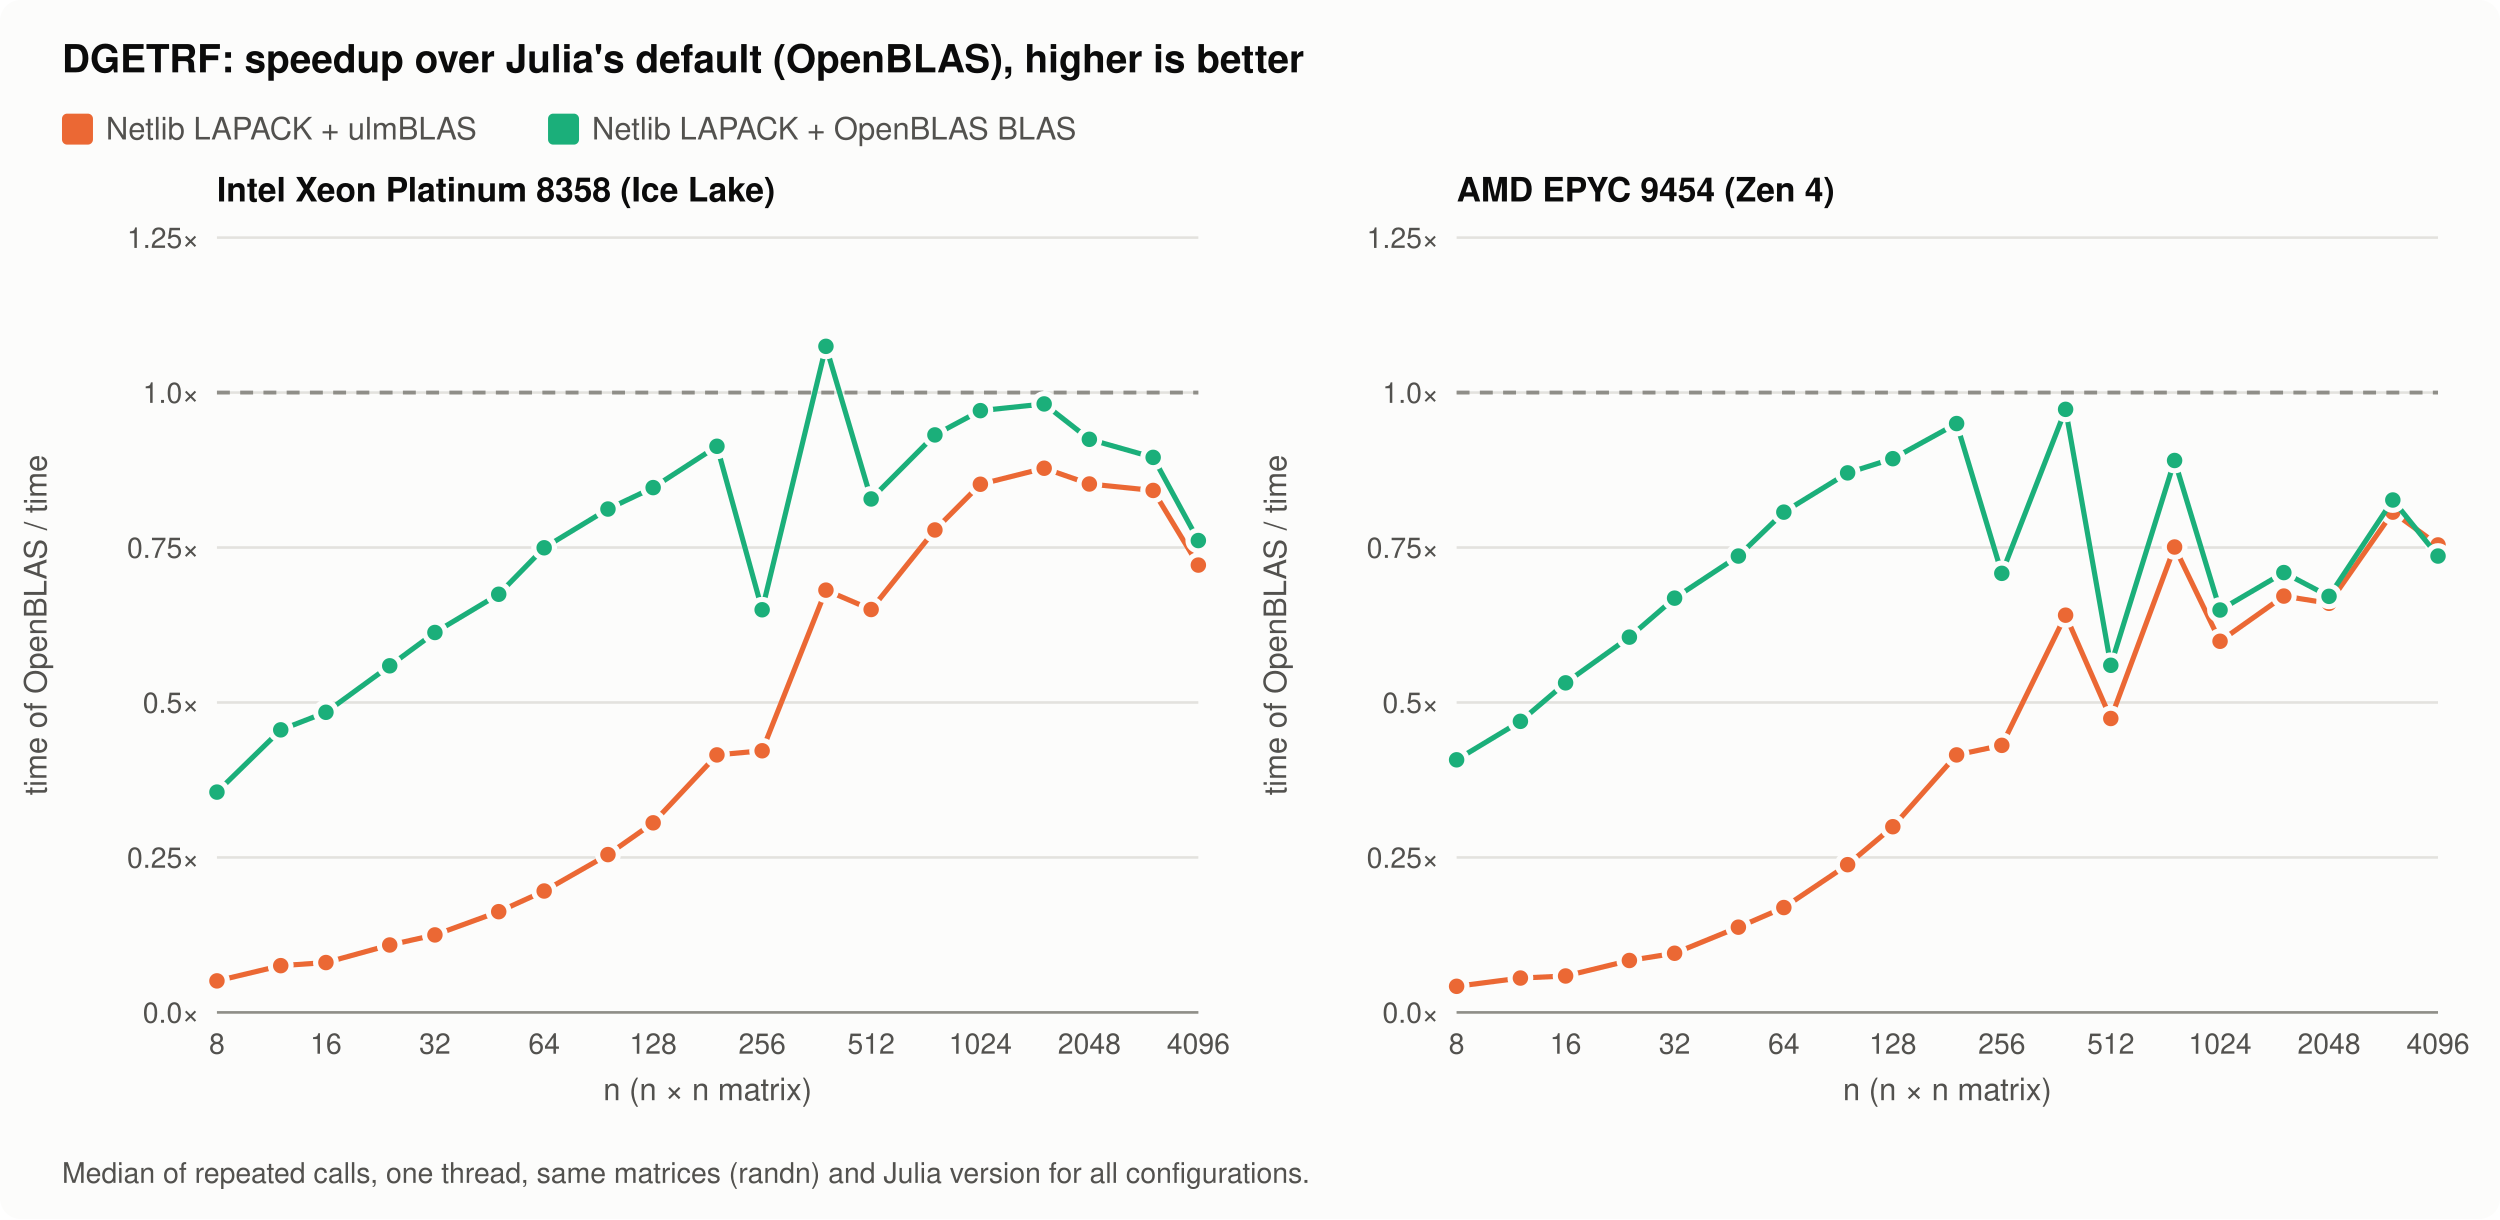
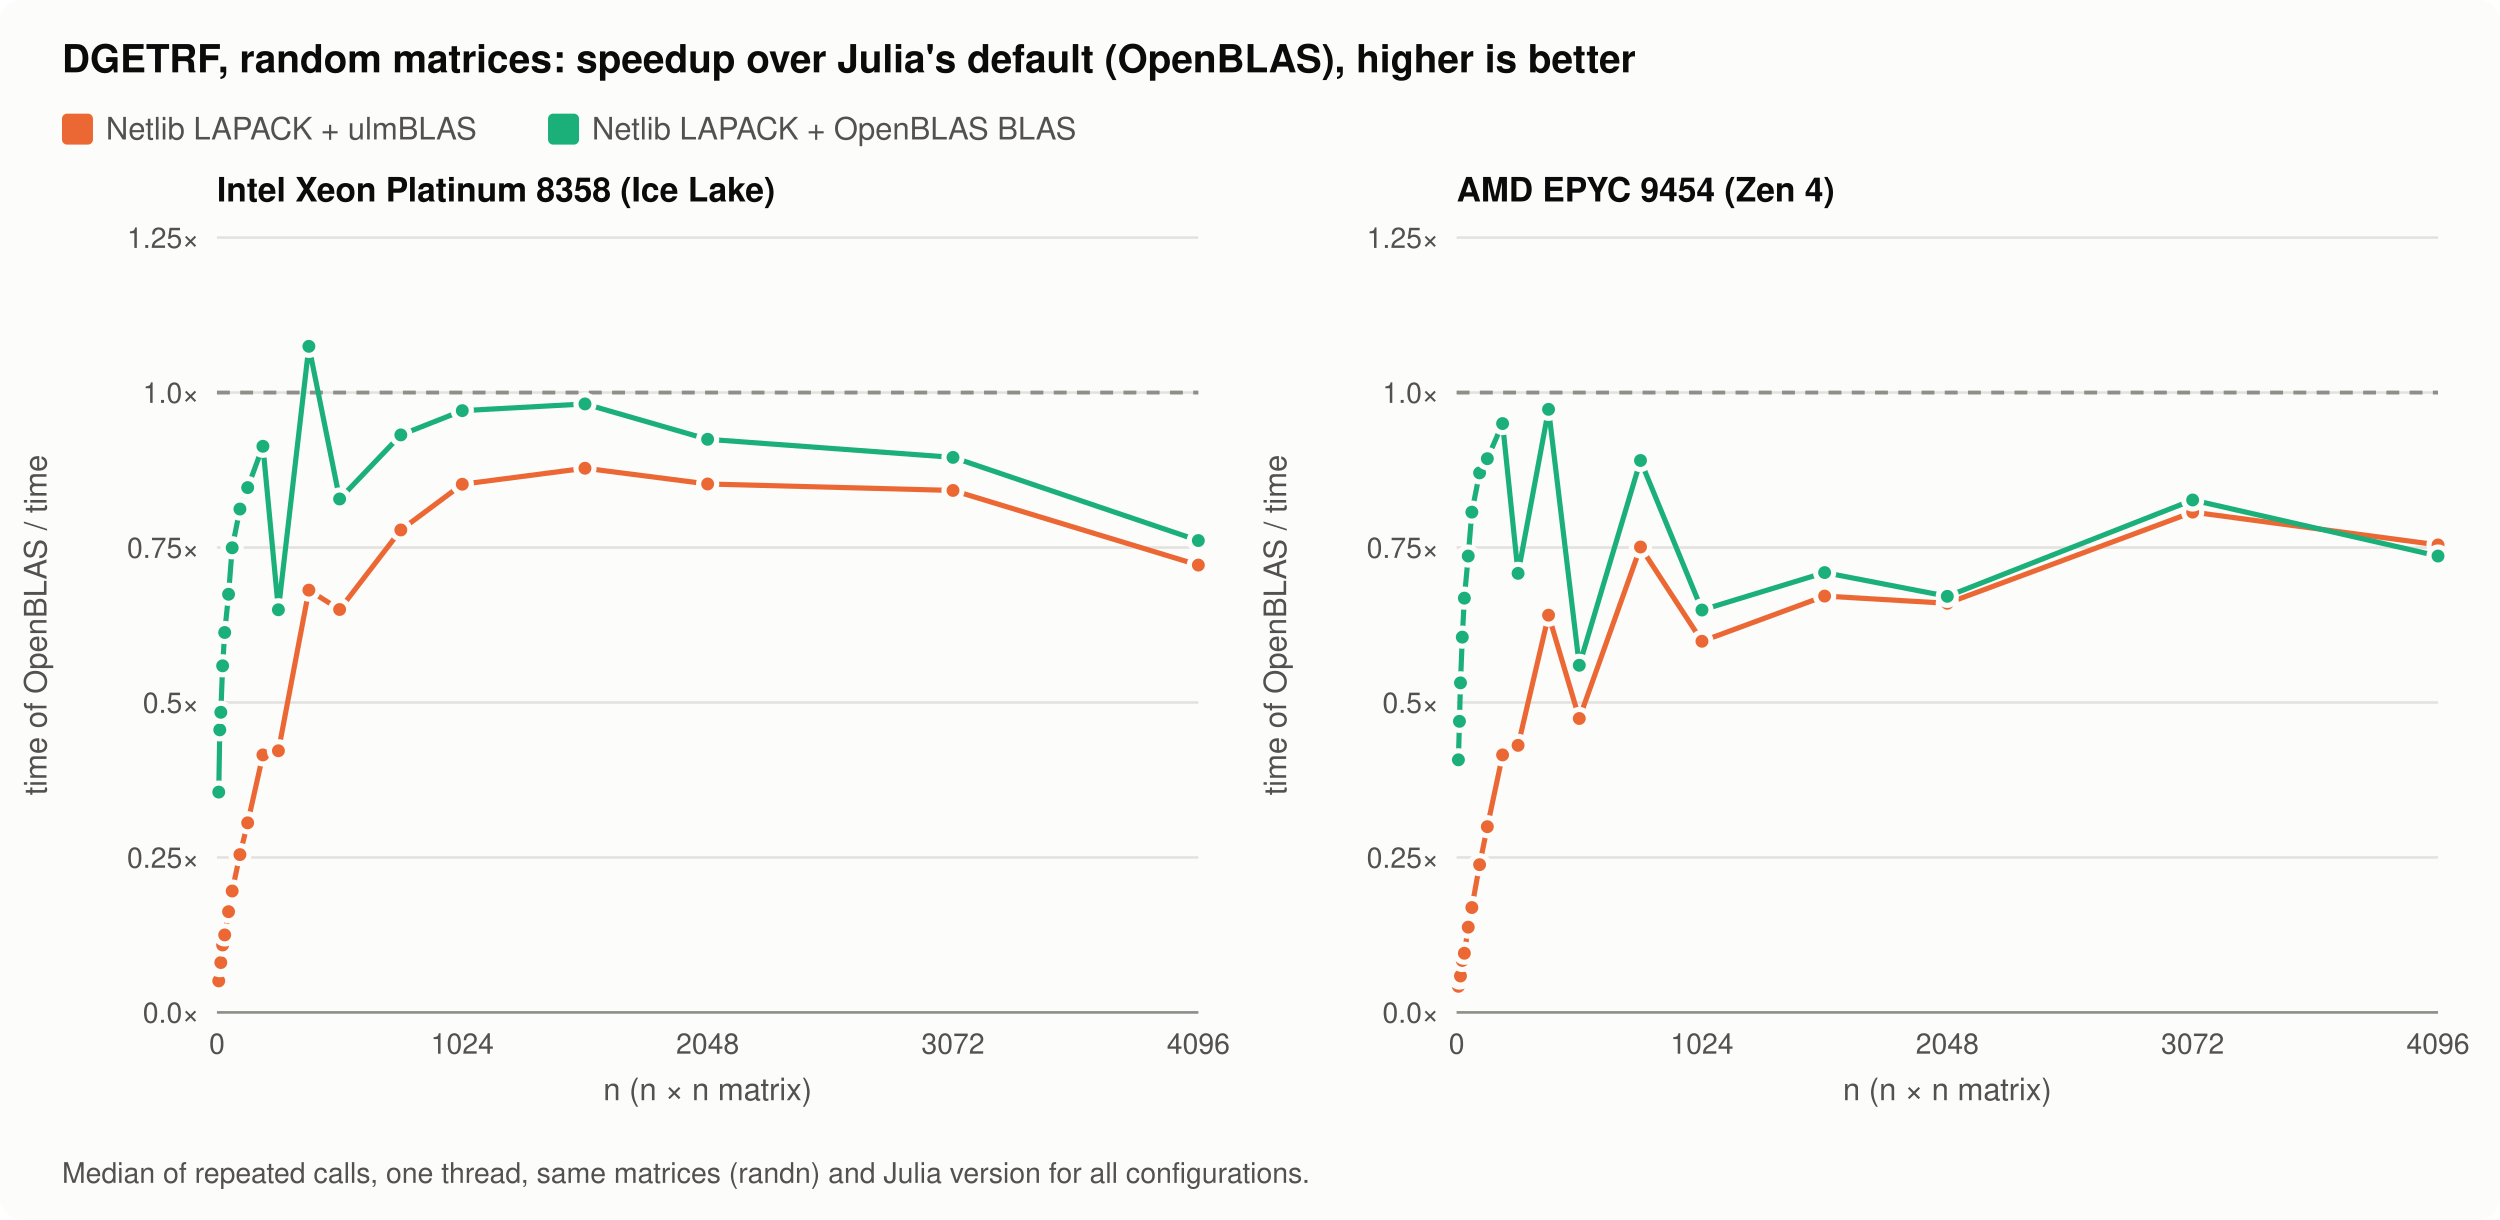
<svg xmlns="http://www.w3.org/2000/svg" width="968" height="472" viewBox="0 0 968 472" font-family="-apple-system, BlinkMacSystemFont, 'Segoe UI', Helvetica, Arial, sans-serif">
  <style>
  .surface { fill: #fcfcfb; } .t1 { fill: #0b0b0b; } .t2 { fill: #52514e; }
  .grid { stroke: #e3e2de; stroke-width: 1; } .axis { stroke: #8f8e88; stroke-width: 1; }
  .ref { stroke: #8f8e88; stroke-width: 1.5; stroke-dasharray: 5 4; }
  .s1 { stroke: #2a78d6; fill: none; stroke-width: 2; } .m1 { fill: #2a78d6; stroke: #fcfcfb; stroke-width: 2; } .k1 { fill: #2a78d6; }
  .s2 { stroke: #eb6834; fill: none; stroke-width: 2; } .m2 { fill: #eb6834; stroke: #fcfcfb; stroke-width: 2; } .k2 { fill: #eb6834; }
  .s3 { stroke: #1baf7a; fill: none; stroke-width: 2; } .m3 { fill: #1baf7a; stroke: #fcfcfb; stroke-width: 2; } .k3 { fill: #1baf7a; }
  @media (prefers-color-scheme: dark) {
    .surface { fill: #1a1a19; } .t1 { fill: #f0efec; } .t2 { fill: #c3c2b7; }
    .grid { stroke: #34332f; } .axis, .ref { stroke: #6b6a65; }
    .s1 { stroke: #3987e5; } .m1 { fill: #3987e5; stroke: #1a1a19; } .k1 { fill: #3987e5; }
    .s2 { stroke: #d95926; } .m2 { fill: #d95926; stroke: #1a1a19; } .k2 { fill: #d95926; }
    .s3 { stroke: #199e70; } .m3 { fill: #199e70; stroke: #1a1a19; } .k3 { fill: #199e70; }
  }
</style>
  <rect class="surface" x="0" y="0" width="968" height="472" rx="8" />
-   <text class="t1" x="24" y="28" font-size="15" font-weight="600">DGETRF: speedup over Julia's default (OpenBLAS), higher is better</text>
+   <text class="t1" x="24" y="28" font-size="15" font-weight="600">DGETRF, random matrices: speedup over Julia's default (OpenBLAS), higher is better</text>
  <rect class="k2" x="24" y="44" width="12" height="12" rx="2" />
  <text class="t2" x="41" y="54" font-size="12">Netlib LAPACK + ulmBLAS</text>
  <rect class="k3" x="212.2" y="44" width="12" height="12" rx="2" />
  <text class="t2" x="229.2" y="54" font-size="12">Netlib LAPACK + OpenBLAS BLAS</text>
  <text class="t1" x="84" y="78" font-size="13" font-weight="600">Intel Xeon Platinum 8358 (Ice Lake)</text>
  <line class="grid" x1="84" x2="464" y1="392.0" y2="392.0" />
  <text class="t2" x="77" y="396.0" font-size="11" text-anchor="end">0.0×</text>
  <line class="grid" x1="84" x2="464" y1="332.0" y2="332.0" />
  <text class="t2" x="77" y="336.0" font-size="11" text-anchor="end">0.25×</text>
  <line class="grid" x1="84" x2="464" y1="272.0" y2="272.0" />
  <text class="t2" x="77" y="276.0" font-size="11" text-anchor="end">0.5×</text>
  <line class="grid" x1="84" x2="464" y1="212.0" y2="212.0" />
  <text class="t2" x="77" y="216.0" font-size="11" text-anchor="end">0.75×</text>
  <line class="grid" x1="84" x2="464" y1="152.0" y2="152.0" />
  <text class="t2" x="77" y="156.0" font-size="11" text-anchor="end">1.0×</text>
  <line class="grid" x1="84" x2="464" y1="92.0" y2="92.0" />
  <text class="t2" x="77" y="96.0" font-size="11" text-anchor="end">1.25×</text>
-   <text class="t2" x="84.0" y="408" font-size="11" text-anchor="middle">8</text>
-   <text class="t2" x="126.2" y="408" font-size="11" text-anchor="middle">16</text>
-   <text class="t2" x="168.4" y="408" font-size="11" text-anchor="middle">32</text>
-   <text class="t2" x="210.7" y="408" font-size="11" text-anchor="middle">64</text>
-   <text class="t2" x="252.9" y="408" font-size="11" text-anchor="middle">128</text>
-   <text class="t2" x="295.1" y="408" font-size="11" text-anchor="middle">256</text>
-   <text class="t2" x="337.3" y="408" font-size="11" text-anchor="middle">512</text>
-   <text class="t2" x="379.6" y="408" font-size="11" text-anchor="middle">1024</text>
-   <text class="t2" x="421.8" y="408" font-size="11" text-anchor="middle">2048</text>
+   <text class="t2" x="84.0" y="408" font-size="11" text-anchor="middle">0</text>
+   <text class="t2" x="179.0" y="408" font-size="11" text-anchor="middle">1024</text>
+   <text class="t2" x="274.0" y="408" font-size="11" text-anchor="middle">2048</text>
+   <text class="t2" x="369.0" y="408" font-size="11" text-anchor="middle">3072</text>
  <text class="t2" x="464.0" y="408" font-size="11" text-anchor="middle">4096</text>
  <line class="axis" x1="84" x2="464" y1="392" y2="392" />
  <text class="t2" x="274.0" y="426" font-size="12" text-anchor="middle">n (n × n matrix)</text>
  <line class="ref" x1="84" x2="464" y1="152.0" y2="152.0" />
-   <path class="s2" d="M84.0 379.8 L108.7 373.9 L126.2 372.7 L150.9 365.9 L168.4 362.0 L193.1 353.0 L210.7 345.0 L235.4 330.9 L252.9 318.6 L277.6 292.3 L295.1 290.7 L319.8 228.5 L337.3 236.0 L362.0 205.2 L379.6 187.5 L404.3 181.3 L421.8 187.4 L446.5 189.9 L464.0 218.8" />
-   <circle class="m2" cx="84.0" cy="379.8" r="4" />
-   <circle class="m2" cx="108.7" cy="373.9" r="4" />
-   <circle class="m2" cx="126.2" cy="372.7" r="4" />
-   <circle class="m2" cx="150.9" cy="365.9" r="4" />
-   <circle class="m2" cx="168.4" cy="362.0" r="4" />
-   <circle class="m2" cx="193.1" cy="353.0" r="4" />
-   <circle class="m2" cx="210.7" cy="345.0" r="4" />
-   <circle class="m2" cx="235.4" cy="330.9" r="4" />
-   <circle class="m2" cx="252.9" cy="318.6" r="4" />
-   <circle class="m2" cx="277.6" cy="292.3" r="4" />
-   <circle class="m2" cx="295.1" cy="290.7" r="4" />
-   <circle class="m2" cx="319.8" cy="228.5" r="4" />
-   <circle class="m2" cx="337.3" cy="236.0" r="4" />
-   <circle class="m2" cx="362.0" cy="205.2" r="4" />
-   <circle class="m2" cx="379.6" cy="187.5" r="4" />
-   <circle class="m2" cx="404.3" cy="181.3" r="4" />
-   <circle class="m2" cx="421.8" cy="187.4" r="4" />
-   <circle class="m2" cx="446.5" cy="189.9" r="4" />
-   <circle class="m2" cx="464.0" cy="218.8" r="4" />
-   <path class="s3" d="M84.0 306.7 L108.7 282.6 L126.2 275.8 L150.9 257.8 L168.4 244.9 L193.1 230.1 L210.7 212.1 L235.4 197.1 L252.9 188.8 L277.6 172.8 L295.1 236.1 L319.8 134.1 L337.3 193.2 L362.0 168.4 L379.6 159.0 L404.3 156.4 L421.8 170.1 L446.5 177.1 L464.0 209.3" />
-   <circle class="m3" cx="84.0" cy="306.7" r="4" />
-   <circle class="m3" cx="108.7" cy="282.6" r="4" />
-   <circle class="m3" cx="126.2" cy="275.8" r="4" />
-   <circle class="m3" cx="150.9" cy="257.8" r="4" />
-   <circle class="m3" cx="168.4" cy="244.9" r="4" />
-   <circle class="m3" cx="193.1" cy="230.1" r="4" />
-   <circle class="m3" cx="210.7" cy="212.1" r="4" />
-   <circle class="m3" cx="235.4" cy="197.1" r="4" />
-   <circle class="m3" cx="252.9" cy="188.8" r="4" />
-   <circle class="m3" cx="277.6" cy="172.8" r="4" />
-   <circle class="m3" cx="295.1" cy="236.1" r="4" />
-   <circle class="m3" cx="319.8" cy="134.1" r="4" />
-   <circle class="m3" cx="337.3" cy="193.2" r="4" />
-   <circle class="m3" cx="362.0" cy="168.4" r="4" />
-   <circle class="m3" cx="379.6" cy="159.0" r="4" />
-   <circle class="m3" cx="404.3" cy="156.4" r="4" />
-   <circle class="m3" cx="421.8" cy="170.1" r="4" />
-   <circle class="m3" cx="446.5" cy="177.1" r="4" />
-   <circle class="m3" cx="464.0" cy="209.3" r="4" />
+   <path class="s2" d="M84.7 379.8 L85.1 373.9 L85.5 372.7 L86.2 365.9 L87.0 362.0 L88.5 353.0 L89.9 345.0 L92.9 330.9 L95.9 318.6 L101.8 292.3 L107.8 290.7 L119.6 228.5 L131.5 236.0 L155.2 205.2 L179.0 187.5 L226.5 181.3 L274.0 187.4 L369.0 189.9 L464.0 218.8" />
+   <circle class="m2" cx="84.7" cy="379.8" r="3.5" />
+   <circle class="m2" cx="85.1" cy="373.9" r="3.5" />
+   <circle class="m2" cx="85.5" cy="372.7" r="3.5" />
+   <circle class="m2" cx="86.2" cy="365.9" r="3.5" />
+   <circle class="m2" cx="87.0" cy="362.0" r="3.5" />
+   <circle class="m2" cx="88.5" cy="353.0" r="3.5" />
+   <circle class="m2" cx="89.9" cy="345.0" r="3.5" />
+   <circle class="m2" cx="92.9" cy="330.9" r="3.5" />
+   <circle class="m2" cx="95.9" cy="318.6" r="3.5" />
+   <circle class="m2" cx="101.8" cy="292.3" r="3.5" />
+   <circle class="m2" cx="107.8" cy="290.7" r="3.5" />
+   <circle class="m2" cx="119.6" cy="228.5" r="3.5" />
+   <circle class="m2" cx="131.5" cy="236.0" r="3.5" />
+   <circle class="m2" cx="155.2" cy="205.2" r="3.5" />
+   <circle class="m2" cx="179.0" cy="187.5" r="3.5" />
+   <circle class="m2" cx="226.5" cy="181.3" r="3.5" />
+   <circle class="m2" cx="274.0" cy="187.4" r="3.5" />
+   <circle class="m2" cx="369.0" cy="189.9" r="3.5" />
+   <circle class="m2" cx="464.0" cy="218.8" r="3.5" />
+   <path class="s3" d="M84.7 306.7 L85.1 282.6 L85.5 275.8 L86.2 257.8 L87.0 244.9 L88.5 230.1 L89.9 212.1 L92.9 197.1 L95.9 188.8 L101.8 172.8 L107.8 236.1 L119.6 134.1 L131.5 193.2 L155.2 168.4 L179.0 159.0 L226.5 156.4 L274.0 170.1 L369.0 177.1 L464.0 209.3" />
+   <circle class="m3" cx="84.7" cy="306.7" r="3.5" />
+   <circle class="m3" cx="85.1" cy="282.6" r="3.5" />
+   <circle class="m3" cx="85.5" cy="275.8" r="3.5" />
+   <circle class="m3" cx="86.2" cy="257.8" r="3.5" />
+   <circle class="m3" cx="87.0" cy="244.9" r="3.5" />
+   <circle class="m3" cx="88.5" cy="230.1" r="3.5" />
+   <circle class="m3" cx="89.9" cy="212.1" r="3.5" />
+   <circle class="m3" cx="92.9" cy="197.1" r="3.5" />
+   <circle class="m3" cx="95.9" cy="188.8" r="3.5" />
+   <circle class="m3" cx="101.8" cy="172.8" r="3.5" />
+   <circle class="m3" cx="107.8" cy="236.1" r="3.5" />
+   <circle class="m3" cx="119.6" cy="134.1" r="3.5" />
+   <circle class="m3" cx="131.5" cy="193.2" r="3.5" />
+   <circle class="m3" cx="155.2" cy="168.4" r="3.5" />
+   <circle class="m3" cx="179.0" cy="159.0" r="3.5" />
+   <circle class="m3" cx="226.5" cy="156.4" r="3.5" />
+   <circle class="m3" cx="274.0" cy="170.1" r="3.5" />
+   <circle class="m3" cx="369.0" cy="177.1" r="3.5" />
+   <circle class="m3" cx="464.0" cy="209.3" r="3.5" />
  <text class="t2" font-size="12" text-anchor="middle" transform="translate(18 242.0) rotate(-90)">time of OpenBLAS / time</text>
  <text class="t1" x="564" y="78" font-size="13" font-weight="600">AMD EPYC 9454 (Zen 4)</text>
  <line class="grid" x1="564" x2="944" y1="392.0" y2="392.0" />
  <text class="t2" x="557" y="396.0" font-size="11" text-anchor="end">0.0×</text>
  <line class="grid" x1="564" x2="944" y1="332.0" y2="332.0" />
  <text class="t2" x="557" y="336.0" font-size="11" text-anchor="end">0.25×</text>
  <line class="grid" x1="564" x2="944" y1="272.0" y2="272.0" />
  <text class="t2" x="557" y="276.0" font-size="11" text-anchor="end">0.5×</text>
  <line class="grid" x1="564" x2="944" y1="212.0" y2="212.0" />
  <text class="t2" x="557" y="216.0" font-size="11" text-anchor="end">0.75×</text>
  <line class="grid" x1="564" x2="944" y1="152.0" y2="152.0" />
  <text class="t2" x="557" y="156.0" font-size="11" text-anchor="end">1.0×</text>
  <line class="grid" x1="564" x2="944" y1="92.0" y2="92.0" />
  <text class="t2" x="557" y="96.0" font-size="11" text-anchor="end">1.25×</text>
-   <text class="t2" x="564.0" y="408" font-size="11" text-anchor="middle">8</text>
-   <text class="t2" x="606.2" y="408" font-size="11" text-anchor="middle">16</text>
-   <text class="t2" x="648.4" y="408" font-size="11" text-anchor="middle">32</text>
-   <text class="t2" x="690.7" y="408" font-size="11" text-anchor="middle">64</text>
-   <text class="t2" x="732.9" y="408" font-size="11" text-anchor="middle">128</text>
-   <text class="t2" x="775.1" y="408" font-size="11" text-anchor="middle">256</text>
-   <text class="t2" x="817.3" y="408" font-size="11" text-anchor="middle">512</text>
-   <text class="t2" x="859.6" y="408" font-size="11" text-anchor="middle">1024</text>
-   <text class="t2" x="901.8" y="408" font-size="11" text-anchor="middle">2048</text>
+   <text class="t2" x="564.0" y="408" font-size="11" text-anchor="middle">0</text>
+   <text class="t2" x="659.0" y="408" font-size="11" text-anchor="middle">1024</text>
+   <text class="t2" x="754.0" y="408" font-size="11" text-anchor="middle">2048</text>
+   <text class="t2" x="849.0" y="408" font-size="11" text-anchor="middle">3072</text>
  <text class="t2" x="944.0" y="408" font-size="11" text-anchor="middle">4096</text>
  <line class="axis" x1="564" x2="944" y1="392" y2="392" />
  <text class="t2" x="754.0" y="426" font-size="12" text-anchor="middle">n (n × n matrix)</text>
  <line class="ref" x1="564" x2="944" y1="152.0" y2="152.0" />
-   <path class="s2" d="M564.0 381.9 L588.7 378.7 L606.2 377.9 L630.9 371.9 L648.4 369.1 L673.1 359.0 L690.7 351.4 L715.4 334.8 L732.9 320.1 L757.6 292.3 L775.1 288.6 L799.8 238.2 L817.3 278.2 L842.0 211.8 L859.6 248.3 L884.3 230.8 L901.8 233.6 L926.5 198.3 L944.0 211.0" />
-   <circle class="m2" cx="564.0" cy="381.9" r="4" />
-   <circle class="m2" cx="588.7" cy="378.7" r="4" />
-   <circle class="m2" cx="606.2" cy="377.9" r="4" />
-   <circle class="m2" cx="630.9" cy="371.9" r="4" />
-   <circle class="m2" cx="648.4" cy="369.1" r="4" />
-   <circle class="m2" cx="673.1" cy="359.0" r="4" />
-   <circle class="m2" cx="690.7" cy="351.4" r="4" />
-   <circle class="m2" cx="715.4" cy="334.8" r="4" />
-   <circle class="m2" cx="732.9" cy="320.1" r="4" />
-   <circle class="m2" cx="757.6" cy="292.3" r="4" />
-   <circle class="m2" cx="775.1" cy="288.6" r="4" />
-   <circle class="m2" cx="799.8" cy="238.2" r="4" />
-   <circle class="m2" cx="817.3" cy="278.2" r="4" />
-   <circle class="m2" cx="842.0" cy="211.8" r="4" />
-   <circle class="m2" cx="859.6" cy="248.3" r="4" />
-   <circle class="m2" cx="884.3" cy="230.8" r="4" />
-   <circle class="m2" cx="901.8" cy="233.6" r="4" />
-   <circle class="m2" cx="926.5" cy="198.3" r="4" />
-   <circle class="m2" cx="944.0" cy="211.0" r="4" />
-   <path class="s3" d="M564.0 294.2 L588.7 279.3 L606.2 264.4 L630.9 246.7 L648.4 231.6 L673.1 215.3 L690.7 198.3 L715.4 183.1 L732.9 177.6 L757.6 164.0 L775.1 222.0 L799.8 158.5 L817.3 257.6 L842.0 178.3 L859.6 236.2 L884.3 221.7 L901.8 230.9 L926.5 193.6 L944.0 215.3" />
-   <circle class="m3" cx="564.0" cy="294.2" r="4" />
-   <circle class="m3" cx="588.7" cy="279.3" r="4" />
-   <circle class="m3" cx="606.2" cy="264.4" r="4" />
-   <circle class="m3" cx="630.9" cy="246.7" r="4" />
-   <circle class="m3" cx="648.4" cy="231.6" r="4" />
-   <circle class="m3" cx="673.1" cy="215.3" r="4" />
-   <circle class="m3" cx="690.7" cy="198.3" r="4" />
-   <circle class="m3" cx="715.4" cy="183.1" r="4" />
-   <circle class="m3" cx="732.9" cy="177.6" r="4" />
-   <circle class="m3" cx="757.6" cy="164.0" r="4" />
-   <circle class="m3" cx="775.1" cy="222.0" r="4" />
-   <circle class="m3" cx="799.8" cy="158.5" r="4" />
-   <circle class="m3" cx="817.3" cy="257.6" r="4" />
-   <circle class="m3" cx="842.0" cy="178.3" r="4" />
-   <circle class="m3" cx="859.6" cy="236.2" r="4" />
-   <circle class="m3" cx="884.3" cy="221.7" r="4" />
-   <circle class="m3" cx="901.8" cy="230.9" r="4" />
-   <circle class="m3" cx="926.5" cy="193.6" r="4" />
-   <circle class="m3" cx="944.0" cy="215.3" r="4" />
+   <path class="s2" d="M564.7 381.9 L565.1 378.7 L565.5 377.9 L566.2 371.9 L567.0 369.1 L568.5 359.0 L569.9 351.4 L572.9 334.8 L575.9 320.1 L581.8 292.3 L587.8 288.6 L599.6 238.2 L611.5 278.2 L635.2 211.8 L659.0 248.3 L706.5 230.8 L754.0 233.6 L849.0 198.3 L944.0 211.0" />
+   <circle class="m2" cx="564.7" cy="381.9" r="3.5" />
+   <circle class="m2" cx="565.1" cy="378.7" r="3.5" />
+   <circle class="m2" cx="565.5" cy="377.9" r="3.5" />
+   <circle class="m2" cx="566.2" cy="371.9" r="3.5" />
+   <circle class="m2" cx="567.0" cy="369.1" r="3.5" />
+   <circle class="m2" cx="568.5" cy="359.0" r="3.5" />
+   <circle class="m2" cx="569.9" cy="351.4" r="3.5" />
+   <circle class="m2" cx="572.9" cy="334.8" r="3.5" />
+   <circle class="m2" cx="575.9" cy="320.1" r="3.5" />
+   <circle class="m2" cx="581.8" cy="292.3" r="3.5" />
+   <circle class="m2" cx="587.8" cy="288.6" r="3.5" />
+   <circle class="m2" cx="599.6" cy="238.2" r="3.5" />
+   <circle class="m2" cx="611.5" cy="278.2" r="3.5" />
+   <circle class="m2" cx="635.2" cy="211.8" r="3.5" />
+   <circle class="m2" cx="659.0" cy="248.3" r="3.5" />
+   <circle class="m2" cx="706.5" cy="230.8" r="3.5" />
+   <circle class="m2" cx="754.0" cy="233.6" r="3.5" />
+   <circle class="m2" cx="849.0" cy="198.3" r="3.5" />
+   <circle class="m2" cx="944.0" cy="211.0" r="3.5" />
+   <path class="s3" d="M564.7 294.2 L565.1 279.3 L565.5 264.4 L566.2 246.7 L567.0 231.6 L568.5 215.3 L569.9 198.3 L572.9 183.1 L575.9 177.6 L581.8 164.0 L587.8 222.0 L599.6 158.5 L611.5 257.6 L635.2 178.3 L659.0 236.2 L706.5 221.7 L754.0 230.9 L849.0 193.6 L944.0 215.3" />
+   <circle class="m3" cx="564.7" cy="294.2" r="3.5" />
+   <circle class="m3" cx="565.1" cy="279.3" r="3.5" />
+   <circle class="m3" cx="565.5" cy="264.4" r="3.5" />
+   <circle class="m3" cx="566.2" cy="246.7" r="3.5" />
+   <circle class="m3" cx="567.0" cy="231.6" r="3.5" />
+   <circle class="m3" cx="568.5" cy="215.3" r="3.5" />
+   <circle class="m3" cx="569.9" cy="198.3" r="3.5" />
+   <circle class="m3" cx="572.9" cy="183.1" r="3.5" />
+   <circle class="m3" cx="575.9" cy="177.6" r="3.5" />
+   <circle class="m3" cx="581.8" cy="164.0" r="3.5" />
+   <circle class="m3" cx="587.8" cy="222.0" r="3.5" />
+   <circle class="m3" cx="599.6" cy="158.5" r="3.5" />
+   <circle class="m3" cx="611.5" cy="257.6" r="3.5" />
+   <circle class="m3" cx="635.2" cy="178.3" r="3.5" />
+   <circle class="m3" cx="659.0" cy="236.2" r="3.5" />
+   <circle class="m3" cx="706.5" cy="221.7" r="3.5" />
+   <circle class="m3" cx="754.0" cy="230.9" r="3.5" />
+   <circle class="m3" cx="849.0" cy="193.6" r="3.5" />
+   <circle class="m3" cx="944.0" cy="215.3" r="3.5" />
  <text class="t2" font-size="12" text-anchor="middle" transform="translate(498 242.0) rotate(-90)">time of OpenBLAS / time</text>
  <text class="t2" x="24" y="458" font-size="11">Median of repeated calls, one thread, same matrices (randn) and Julia version for all configurations.</text>
</svg>
